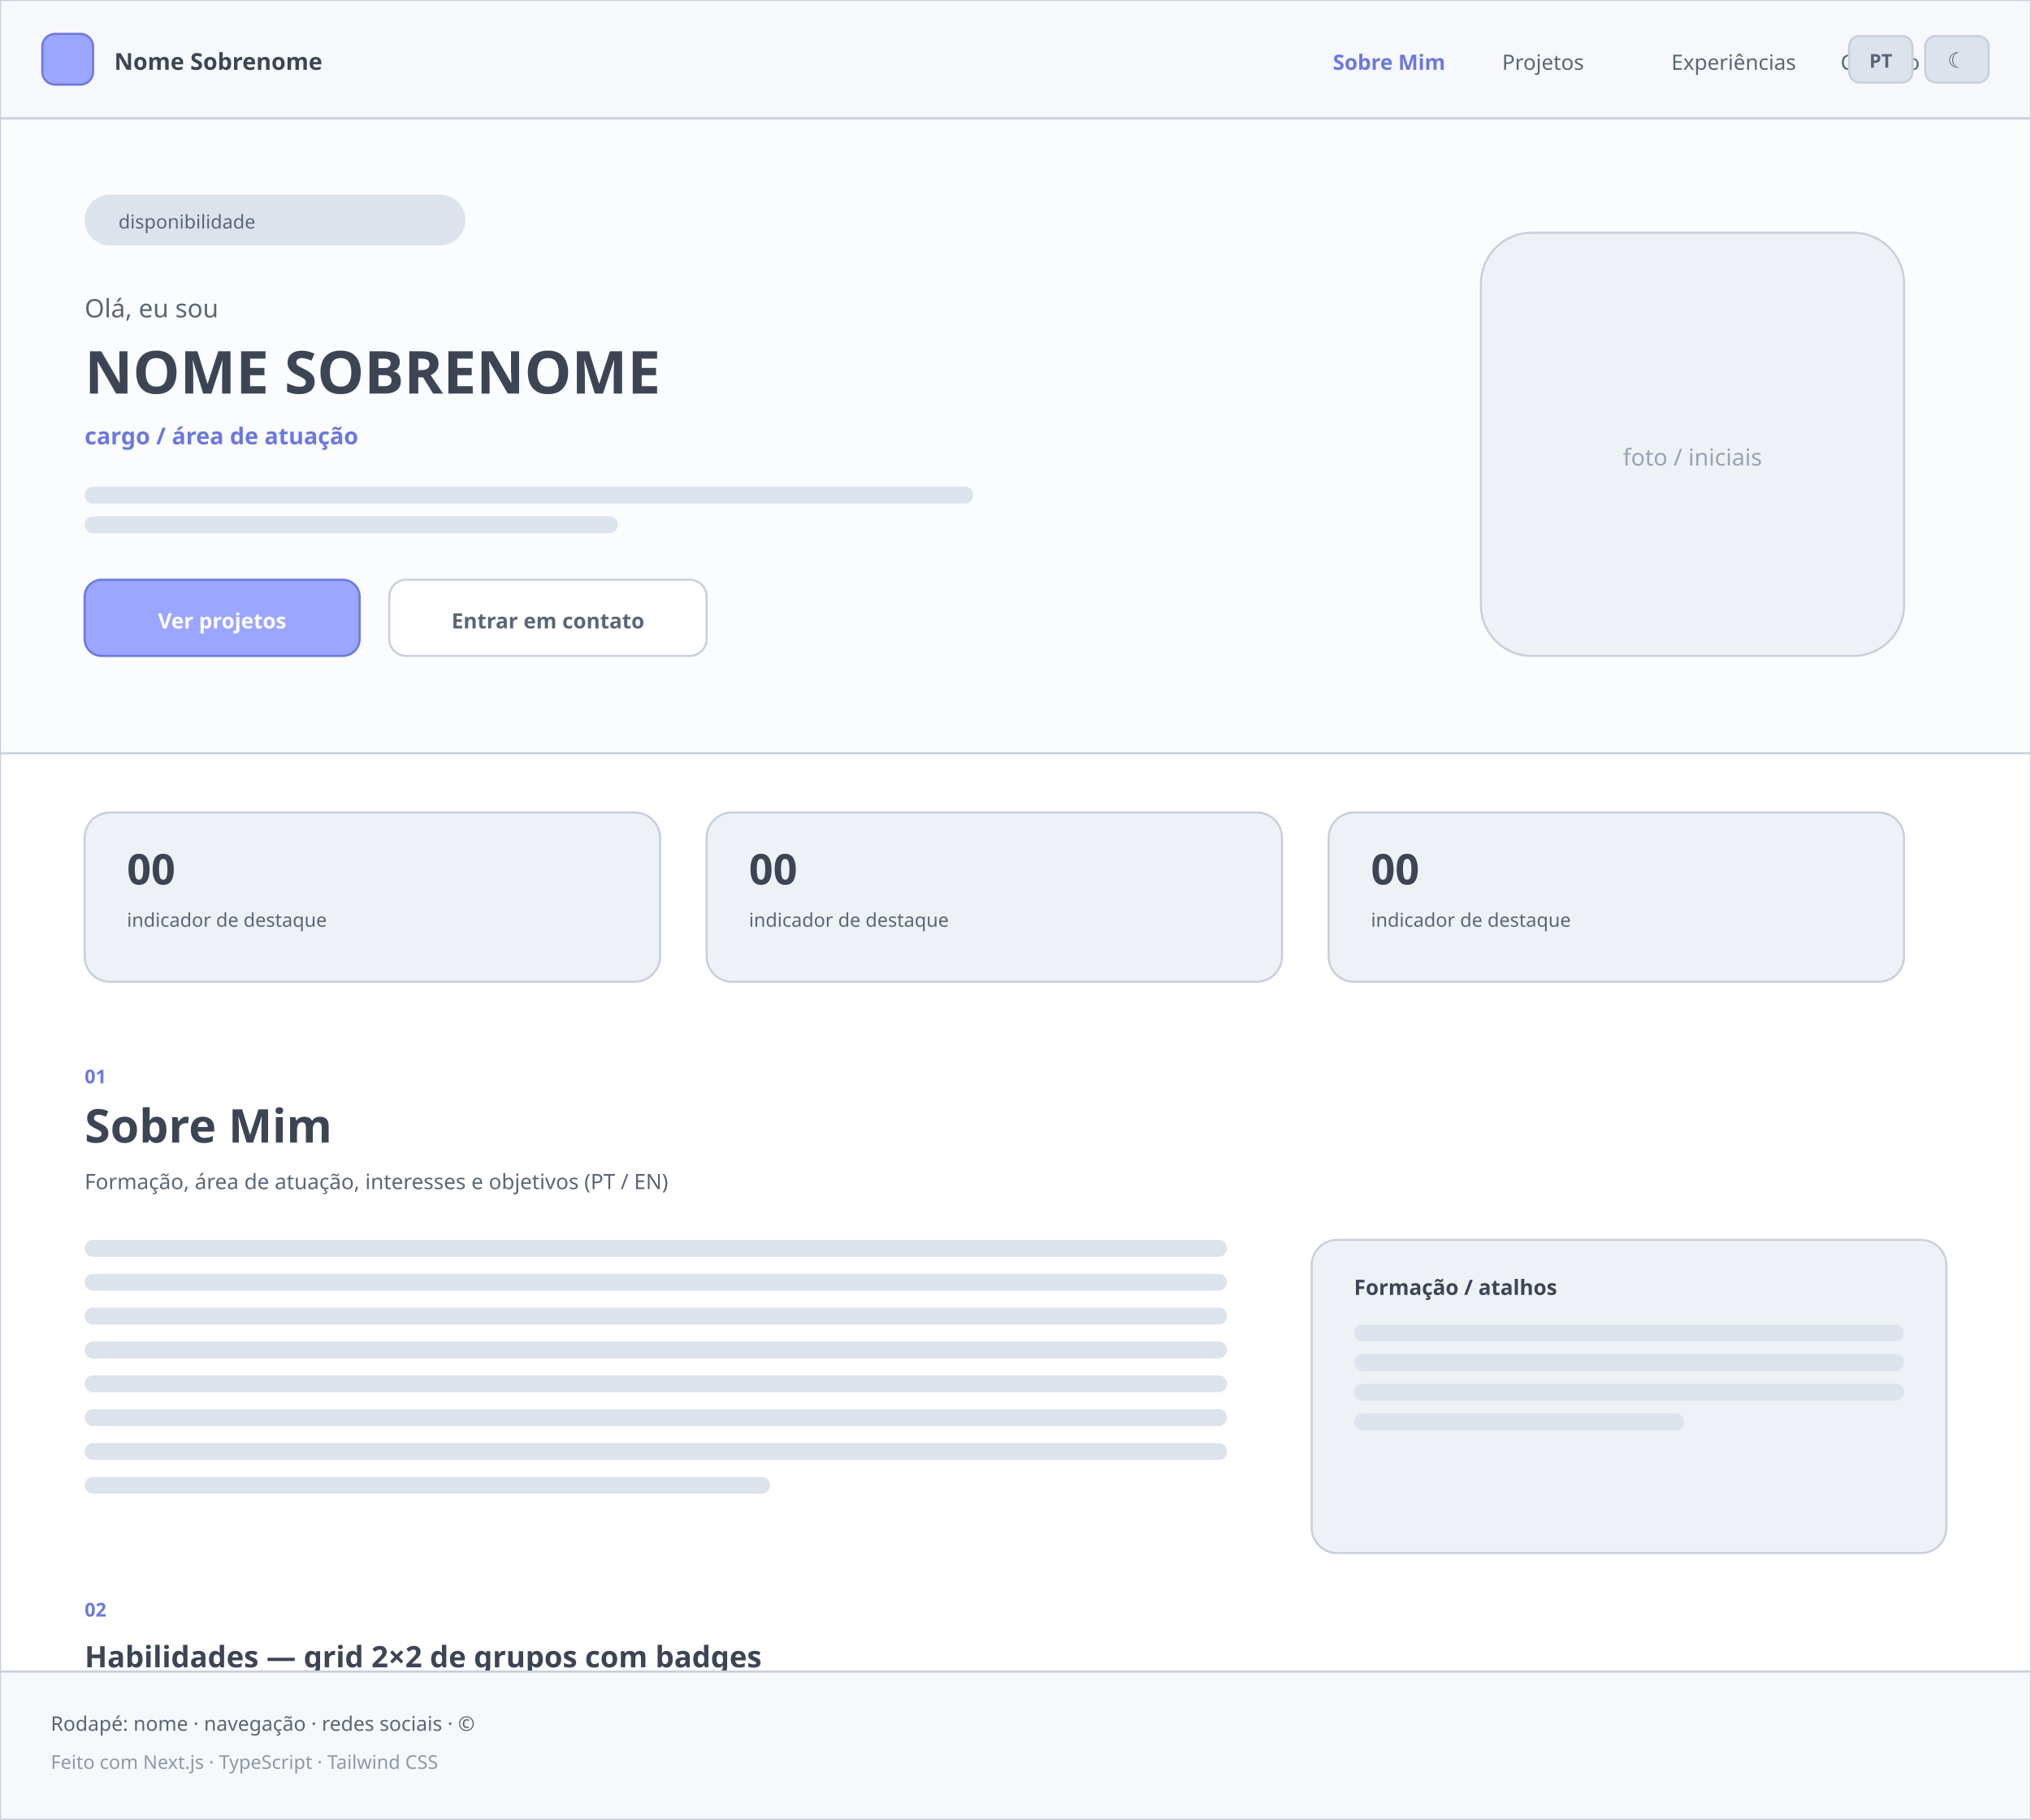
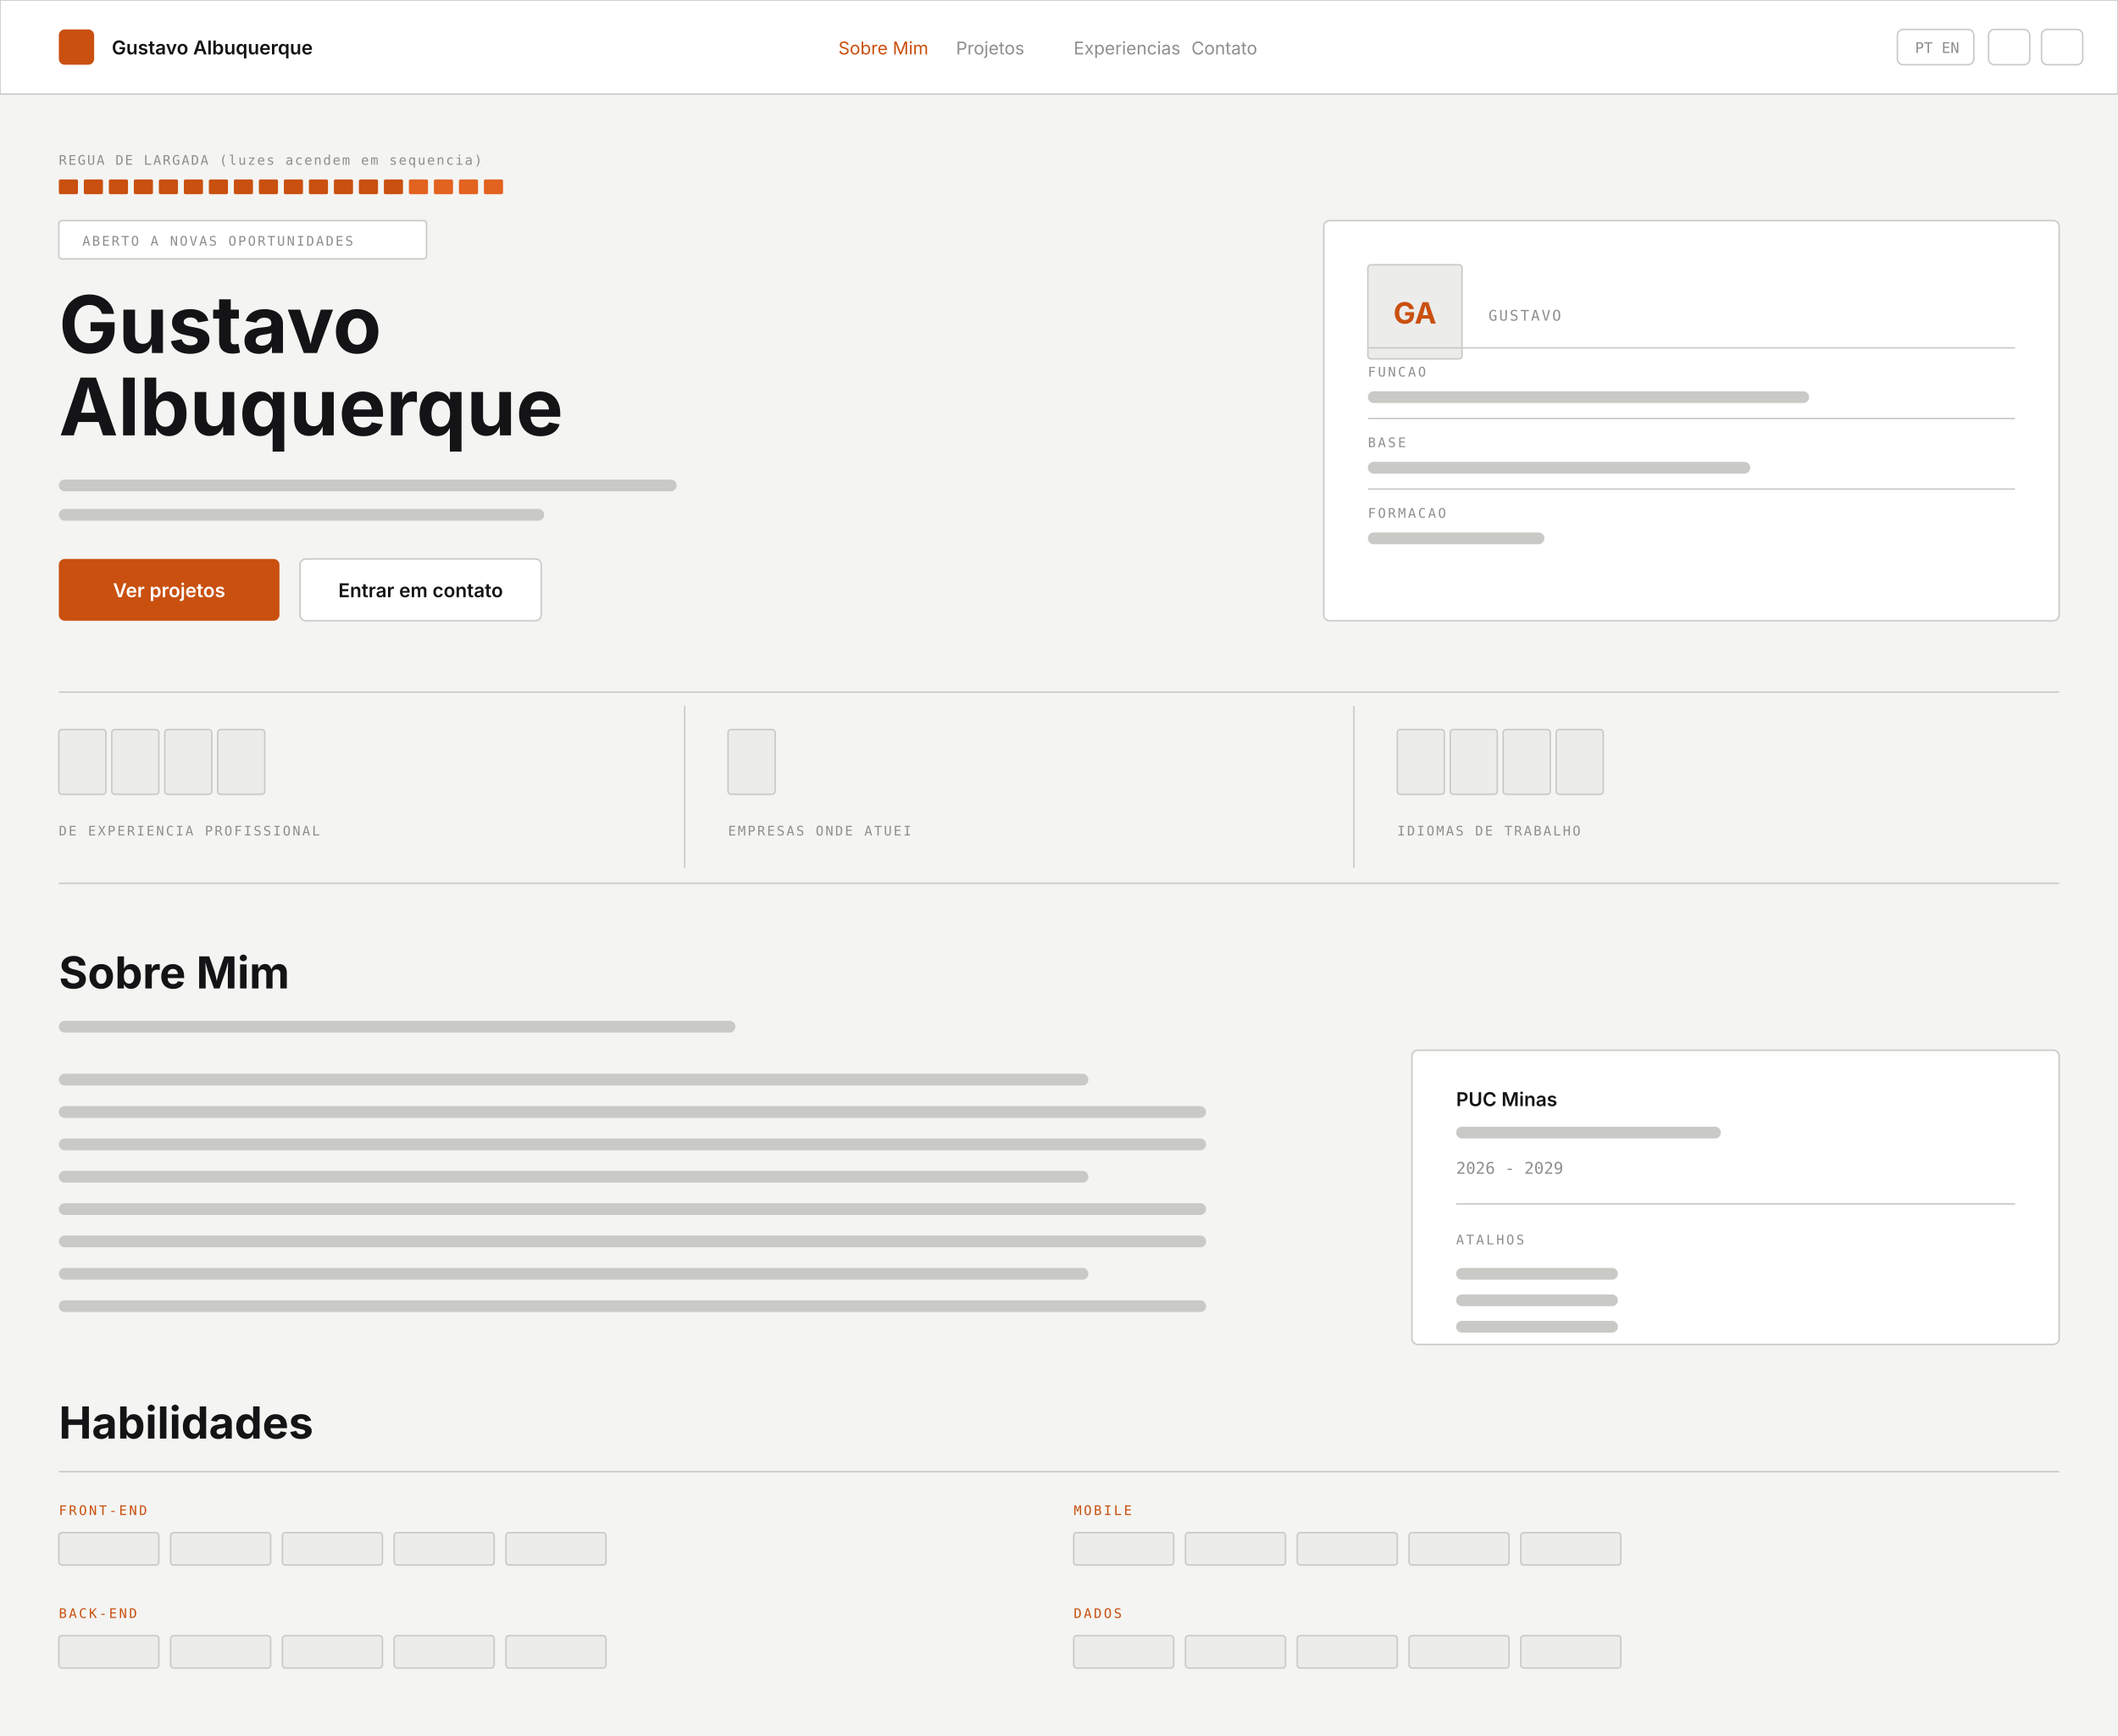
- <svg xmlns="http://www.w3.org/2000/svg" viewBox="0 0 960 860" width="960" height="860" role="img" aria-label="Wireframe — Sobre Mim">
-   <rect width="960" height="860" fill="#ffffff" />
-   <rect x="0" y="0" width="960" height="860" rx="0" fill="#ffffff" stroke="#c9cfdb" />
-   <rect x="0" y="0" width="960" height="56" rx="0" fill="#f7f8fb" stroke="#c9cfdb" />
-   <rect x="20" y="16" width="24" height="24" rx="6" fill="#9aa6ff" stroke="#6b78e0" />
-   <text x="54" y="33" font-family="system-ui,sans-serif" font-size="11" font-weight="600" fill="#3d4555" text-anchor="start">Nome Sobrenome</text>
-   <text x="630" y="33" font-family="system-ui,sans-serif" font-size="10" font-weight="600" fill="#6b78e0" text-anchor="start">Sobre Mim</text>
-   <text x="710" y="33" font-family="system-ui,sans-serif" font-size="10" font-weight="400" fill="#5b6577" text-anchor="start">Projetos</text>
-   <text x="790" y="33" font-family="system-ui,sans-serif" font-size="10" font-weight="400" fill="#5b6577" text-anchor="start">Experiências</text>
-   <text x="870" y="33" font-family="system-ui,sans-serif" font-size="10" font-weight="400" fill="#5b6577" text-anchor="start">Contato</text>
-   <rect x="874" y="17" width="30" height="22" rx="5" fill="#dde3ed" stroke="#c9cfdb" />
-   <text x="889" y="32" font-family="system-ui,sans-serif" font-size="9" font-weight="600" fill="#5b6577" text-anchor="middle">PT</text>
-   <rect x="910" y="17" width="30" height="22" rx="5" fill="#dde3ed" stroke="#c9cfdb" />
-   <text x="925" y="32" font-family="system-ui,sans-serif" font-size="10" font-weight="400" fill="#5b6577" text-anchor="middle">☾</text>
-   <rect x="0" y="56" width="960" height="300" rx="0" fill="#fbfcfe" stroke="#c9cfdb" />
-   <rect x="40" y="92" width="180" height="24" rx="12" fill="#dde3ed" stroke="none" />
-   <text x="56" y="108" font-family="system-ui,sans-serif" font-size="9" font-weight="400" fill="#5b6577" text-anchor="start">disponibilidade</text>
-   <text x="40" y="150" font-family="system-ui,sans-serif" font-size="12" font-weight="400" fill="#5b6577" text-anchor="start">Olá, eu sou</text>
-   <text x="40" y="186" font-family="system-ui,sans-serif" font-size="28" font-weight="700" fill="#3d4555" text-anchor="start">NOME SOBRENOME</text>
-   <text x="40" y="210" font-family="system-ui,sans-serif" font-size="11" font-weight="600" fill="#6b78e0" text-anchor="start">cargo / área de atuação</text>
-   <rect x="40" y="230" width="420" height="8" rx="4" fill="#dde3ed" stroke="none" />
-   <rect x="40" y="244" width="252" height="8" rx="4" fill="#dde3ed" stroke="none" />
-   <rect x="40" y="274" width="130" height="36" rx="8" fill="#9aa6ff" stroke="#6b78e0" />
-   <text x="105" y="297" font-family="system-ui,sans-serif" font-size="10" font-weight="600" fill="#fff" text-anchor="middle">Ver projetos</text>
-   <rect x="184" y="274" width="150" height="36" rx="8" fill="#ffffff" stroke="#c9cfdb" />
-   <text x="259" y="297" font-family="system-ui,sans-serif" font-size="10" font-weight="600" fill="#5b6577" text-anchor="middle">Entrar em contato</text>
-   <rect x="700" y="110" width="200" height="200" rx="24" fill="#eef1f6" stroke="#c9cfdb" />
-   <text x="800" y="220" font-family="system-ui,sans-serif" font-size="11" font-weight="400" fill="#9aa3b4" text-anchor="middle">foto / iniciais</text>
-   <rect x="40" y="384" width="272" height="80" rx="12" fill="#eef1f6" stroke="#c9cfdb" />
-   <text x="60" y="418" font-family="system-ui,sans-serif" font-size="20" font-weight="700" fill="#3d4555" text-anchor="start">00</text>
-   <text x="60" y="438" font-family="system-ui,sans-serif" font-size="9" font-weight="400" fill="#5b6577" text-anchor="start">indicador de destaque</text>
-   <rect x="334" y="384" width="272" height="80" rx="12" fill="#eef1f6" stroke="#c9cfdb" />
-   <text x="354" y="418" font-family="system-ui,sans-serif" font-size="20" font-weight="700" fill="#3d4555" text-anchor="start">00</text>
-   <text x="354" y="438" font-family="system-ui,sans-serif" font-size="9" font-weight="400" fill="#5b6577" text-anchor="start">indicador de destaque</text>
-   <rect x="628" y="384" width="272" height="80" rx="12" fill="#eef1f6" stroke="#c9cfdb" />
-   <text x="648" y="418" font-family="system-ui,sans-serif" font-size="20" font-weight="700" fill="#3d4555" text-anchor="start">00</text>
-   <text x="648" y="438" font-family="system-ui,sans-serif" font-size="9" font-weight="400" fill="#5b6577" text-anchor="start">indicador de destaque</text>
-   <text x="40" y="512" font-family="system-ui,sans-serif" font-size="9" font-weight="700" fill="#6b78e0" text-anchor="start">01</text>
-   <text x="40" y="540" font-family="system-ui,sans-serif" font-size="22" font-weight="700" fill="#3d4555" text-anchor="start">Sobre Mim</text>
-   <text x="40" y="562" font-family="system-ui,sans-serif" font-size="10" font-weight="400" fill="#5b6577" text-anchor="start">Formação, área de atuação, interesses e objetivos (PT / EN)</text>
-   <rect x="40" y="586" width="540" height="8" rx="4" fill="#dde3ed" stroke="none" />
-   <rect x="40" y="602" width="540" height="8" rx="4" fill="#dde3ed" stroke="none" />
-   <rect x="40" y="618" width="540" height="8" rx="4" fill="#dde3ed" stroke="none" />
-   <rect x="40" y="634" width="540" height="8" rx="4" fill="#dde3ed" stroke="none" />
-   <rect x="40" y="650" width="540" height="8" rx="4" fill="#dde3ed" stroke="none" />
-   <rect x="40" y="666" width="540" height="8" rx="4" fill="#dde3ed" stroke="none" />
-   <rect x="40" y="682" width="540" height="8" rx="4" fill="#dde3ed" stroke="none" />
-   <rect x="40" y="698" width="324" height="8" rx="4" fill="#dde3ed" stroke="none" />
-   <rect x="620" y="586" width="300" height="148" rx="12" fill="#eef1f6" stroke="#c9cfdb" />
-   <text x="640" y="612" font-family="system-ui,sans-serif" font-size="10" font-weight="600" fill="#3d4555" text-anchor="start">Formação / atalhos</text>
-   <rect x="640" y="626" width="260" height="8" rx="4" fill="#dde3ed" stroke="none" />
-   <rect x="640" y="640" width="260" height="8" rx="4" fill="#dde3ed" stroke="none" />
-   <rect x="640" y="654" width="260" height="8" rx="4" fill="#dde3ed" stroke="none" />
-   <rect x="640" y="668" width="156" height="8" rx="4" fill="#dde3ed" stroke="none" />
-   <text x="40" y="764" font-family="system-ui,sans-serif" font-size="9" font-weight="700" fill="#6b78e0" text-anchor="start">02</text>
-   <text x="40" y="788" font-family="system-ui,sans-serif" font-size="14" font-weight="600" fill="#3d4555" text-anchor="start">Habilidades — grid 2×2 de grupos com badges</text>
-   <rect x="0" y="790" width="960" height="70" rx="0" fill="#f7f8fb" stroke="#c9cfdb" />
-   <text x="24" y="818" font-family="system-ui,sans-serif" font-size="9.5" font-weight="400" fill="#5b6577" text-anchor="start">Rodapé: nome · navegação · redes sociais · ©</text>
-   <text x="24" y="836" font-family="system-ui,sans-serif" font-size="9" font-weight="400" fill="#8e97a8" text-anchor="start">Feito com Next.js · TypeScript · Tailwind CSS</text>
+ <svg xmlns="http://www.w3.org/2000/svg" width="1440" height="1180" viewBox="0 0 1440 1180" font-family="Space Grotesk, Inter, sans-serif">
+   <rect width="1440" height="1180" fill="#f4f4f2" />
+   <g id="cabecalho">
+     <rect x="0" y="0" width="1440" height="64" rx="0" fill="#ffffff" stroke="#c9c9c6" stroke-width="1" />
+     <rect x="40" y="20" width="24" height="24" rx="4" fill="#c9500f" />
+     <text x="76" y="37" font-family="Space Grotesk, Inter, sans-serif" font-size="13" font-weight="600" fill="#141416" text-anchor="start">Gustavo Albuquerque</text>
+     <text x="570.0" y="37" font-family="Space Grotesk, Inter, sans-serif" font-size="12" font-weight="400" fill="#c9500f" text-anchor="start">Sobre Mim</text>
+     <text x="650.0" y="37" font-family="Space Grotesk, Inter, sans-serif" font-size="12" font-weight="400" fill="#8e8e8c" text-anchor="start">Projetos</text>
+     <text x="730.0" y="37" font-family="Space Grotesk, Inter, sans-serif" font-size="12" font-weight="400" fill="#8e8e8c" text-anchor="start">Experiencias</text>
+     <text x="810.0" y="37" font-family="Space Grotesk, Inter, sans-serif" font-size="12" font-weight="400" fill="#8e8e8c" text-anchor="start">Contato</text>
+     <rect x="1290" y="20" width="52" height="24" rx="4" fill="#ffffff" stroke="#c9c9c6" stroke-width="1" />
+     <text x="1302" y="36" font-family="JetBrains Mono, monospace" font-size="10" font-weight="400" fill="#8e8e8c" text-anchor="start">PT EN</text>
+     <rect x="1352" y="20" width="28" height="24" rx="4" fill="#ffffff" stroke="#c9c9c6" stroke-width="1" />
+     <rect x="1388" y="20" width="28" height="24" rx="4" fill="#ffffff" stroke="#c9c9c6" stroke-width="1" />
+   </g>
+   <g id="heroi">
+     <text x="40" y="112" font-family="JetBrains Mono, monospace" font-size="9" font-weight="400" fill="#8e8e8c" text-anchor="start" letter-spacing="1">REGUA DE LARGADA (luzes acendem em sequencia)</text>
+     <rect x="40" y="122" width="13" height="10" rx="1" fill="#c9500f" />
+     <rect x="57" y="122" width="13" height="10" rx="1" fill="#c9500f" />
+     <rect x="74" y="122" width="13" height="10" rx="1" fill="#c9500f" />
+     <rect x="91" y="122" width="13" height="10" rx="1" fill="#c9500f" />
+     <rect x="108" y="122" width="13" height="10" rx="1" fill="#c9500f" />
+     <rect x="125" y="122" width="13" height="10" rx="1" fill="#c9500f" />
+     <rect x="142" y="122" width="13" height="10" rx="1" fill="#c9500f" />
+     <rect x="159" y="122" width="13" height="10" rx="1" fill="#c9500f" />
+     <rect x="176" y="122" width="13" height="10" rx="1" fill="#c9500f" />
+     <rect x="193" y="122" width="13" height="10" rx="1" fill="#c9500f" />
+     <rect x="210" y="122" width="13" height="10" rx="1" fill="#c9500f" />
+     <rect x="227" y="122" width="13" height="10" rx="1" fill="#c9500f" />
+     <rect x="244" y="122" width="13" height="10" rx="1" fill="#c9500f" />
+     <rect x="261" y="122" width="13" height="10" rx="1" fill="#c9500f" />
+     <rect x="278" y="122" width="13" height="10" rx="1" fill="#e2621f" />
+     <rect x="295" y="122" width="13" height="10" rx="1" fill="#e2621f" />
+     <rect x="312" y="122" width="13" height="10" rx="1" fill="#e2621f" />
+     <rect x="329" y="122" width="13" height="10" rx="1" fill="#e2621f" />
+     <rect x="40" y="150" width="250" height="26" rx="2" fill="#ffffff" stroke="#c9c9c6" stroke-width="1" />
+     <text x="56" y="167" font-family="JetBrains Mono, monospace" font-size="9" font-weight="400" fill="#8e8e8c" text-anchor="start" letter-spacing="1.2">ABERTO A NOVAS OPORTUNIDADES</text>
+     <text x="40" y="240" font-family="Space Grotesk, Inter, sans-serif" font-size="54" font-weight="700" fill="#141416" text-anchor="start">Gustavo</text>
+     <text x="40" y="296" font-family="Space Grotesk, Inter, sans-serif" font-size="54" font-weight="700" fill="#141416" text-anchor="start">Albuquerque</text>
+     <rect x="40" y="326" width="420" height="8" rx="4" fill="#c9c9c6" />
+     <rect x="40" y="346" width="330" height="8" rx="4" fill="#c9c9c6" />
+     <rect x="40" y="380" width="150" height="42" rx="4" fill="#c9500f" />
+     <text x="115" y="406" font-family="Space Grotesk, Inter, sans-serif" font-size="13" font-weight="600" fill="#ffffff" text-anchor="middle">Ver projetos</text>
+     <rect x="204" y="380" width="164" height="42" rx="4" fill="#ffffff" stroke="#c9c9c6" stroke-width="1" />
+     <text x="286" y="406" font-family="Space Grotesk, Inter, sans-serif" font-size="13" font-weight="600" fill="#141416" text-anchor="middle">Entrar em contato</text>
+   </g>
+   <g id="placa-de-identificacao">
+     <rect x="900" y="150" width="500" height="272" rx="4" fill="#ffffff" stroke="#c9c9c6" stroke-width="1" />
+     <rect x="930" y="180" width="64" height="64" rx="2" fill="#ececeb" stroke="#c9c9c6" stroke-width="1" />
+     <text x="962" y="220" font-family="Space Grotesk, Inter, sans-serif" font-size="20" font-weight="700" fill="#c9500f" text-anchor="middle">GA</text>
+     <text x="1012" y="218" font-family="JetBrains Mono, monospace" font-size="10" font-weight="400" fill="#8e8e8c" text-anchor="start" letter-spacing="1.2">GUSTAVO</text>
+     <rect x="930" y="236" width="440" height="1" rx="0" fill="#c9c9c6" />
+     <text x="930" y="256" font-family="JetBrains Mono, monospace" font-size="9" font-weight="400" fill="#8e8e8c" text-anchor="start" letter-spacing="1.4">FUNCAO</text>
+     <rect x="930" y="266" width="300" height="8" rx="4" fill="#c9c9c6" />
+     <rect x="930" y="284" width="440" height="1" rx="0" fill="#c9c9c6" />
+     <text x="930" y="304" font-family="JetBrains Mono, monospace" font-size="9" font-weight="400" fill="#8e8e8c" text-anchor="start" letter-spacing="1.4">BASE</text>
+     <rect x="930" y="314" width="260" height="8" rx="4" fill="#c9c9c6" />
+     <rect x="930" y="332" width="440" height="1" rx="0" fill="#c9c9c6" />
+     <text x="930" y="352" font-family="JetBrains Mono, monospace" font-size="9" font-weight="400" fill="#8e8e8c" text-anchor="start" letter-spacing="1.4">FORMACAO</text>
+     <rect x="930" y="362" width="120" height="8" rx="4" fill="#c9c9c6" />
+   </g>
+   <g id="placar-de-indicadores">
+     <rect x="40" y="470" width="1360" height="1" rx="0" fill="#c9c9c6" />
+     <rect x="40" y="496" width="32" height="44" rx="2" fill="#ececeb" stroke="#c9c9c6" stroke-width="1" />
+     <rect x="76" y="496" width="32" height="44" rx="2" fill="#ececeb" stroke="#c9c9c6" stroke-width="1" />
+     <rect x="112" y="496" width="32" height="44" rx="2" fill="#ececeb" stroke="#c9c9c6" stroke-width="1" />
+     <rect x="148" y="496" width="32" height="44" rx="2" fill="#ececeb" stroke="#c9c9c6" stroke-width="1" />
+     <text x="40" y="568" font-family="JetBrains Mono, monospace" font-size="9" font-weight="400" fill="#8e8e8c" text-anchor="start" letter-spacing="1.2">DE EXPERIENCIA PROFISSIONAL</text>
+     <rect x="465" y="480" width="1" height="110" rx="0" fill="#c9c9c6" />
+     <rect x="495" y="496" width="32" height="44" rx="2" fill="#ececeb" stroke="#c9c9c6" stroke-width="1" />
+     <text x="495" y="568" font-family="JetBrains Mono, monospace" font-size="9" font-weight="400" fill="#8e8e8c" text-anchor="start" letter-spacing="1.2">EMPRESAS ONDE ATUEI</text>
+     <rect x="920" y="480" width="1" height="110" rx="0" fill="#c9c9c6" />
+     <rect x="950" y="496" width="32" height="44" rx="2" fill="#ececeb" stroke="#c9c9c6" stroke-width="1" />
+     <rect x="986" y="496" width="32" height="44" rx="2" fill="#ececeb" stroke="#c9c9c6" stroke-width="1" />
+     <rect x="1022" y="496" width="32" height="44" rx="2" fill="#ececeb" stroke="#c9c9c6" stroke-width="1" />
+     <rect x="1058" y="496" width="32" height="44" rx="2" fill="#ececeb" stroke="#c9c9c6" stroke-width="1" />
+     <text x="950" y="568" font-family="JetBrains Mono, monospace" font-size="9" font-weight="400" fill="#8e8e8c" text-anchor="start" letter-spacing="1.2">IDIOMAS DE TRABALHO</text>
+     <rect x="40" y="600" width="1360" height="1" rx="0" fill="#c9c9c6" />
+   </g>
+   <g id="sobre-mim">
+     <text x="40" y="672" font-family="Space Grotesk, Inter, sans-serif" font-size="30" font-weight="700" fill="#141416" text-anchor="start">Sobre Mim</text>
+     <rect x="40" y="694" width="460" height="8" rx="4" fill="#c9c9c6" />
+     <rect x="40" y="730" width="700" height="8" rx="4" fill="#c9c9c6" />
+     <rect x="40" y="752" width="780" height="8" rx="4" fill="#c9c9c6" />
+     <rect x="40" y="774" width="780" height="8" rx="4" fill="#c9c9c6" />
+     <rect x="40" y="796" width="700" height="8" rx="4" fill="#c9c9c6" />
+     <rect x="40" y="818" width="780" height="8" rx="4" fill="#c9c9c6" />
+     <rect x="40" y="840" width="780" height="8" rx="4" fill="#c9c9c6" />
+     <rect x="40" y="862" width="700" height="8" rx="4" fill="#c9c9c6" />
+     <rect x="40" y="884" width="780" height="8" rx="4" fill="#c9c9c6" />
+     <rect x="960" y="714" width="440" height="200" rx="4" fill="#ffffff" stroke="#c9c9c6" stroke-width="1" />
+     <text x="990" y="752" font-family="Space Grotesk, Inter, sans-serif" font-size="13" font-weight="600" fill="#141416" text-anchor="start">PUC Minas</text>
+     <rect x="990" y="766" width="180" height="8" rx="4" fill="#c9c9c6" />
+     <text x="990" y="798" font-family="JetBrains Mono, monospace" font-size="11" font-weight="400" fill="#8e8e8c" text-anchor="start">2026 - 2029</text>
+     <rect x="990" y="818" width="380" height="1" rx="0" fill="#c9c9c6" />
+     <text x="990" y="846" font-family="JetBrains Mono, monospace" font-size="9" font-weight="400" fill="#8e8e8c" text-anchor="start" letter-spacing="1.4">ATALHOS</text>
+     <rect x="990" y="862" width="110" height="8" rx="4" fill="#c9c9c6" />
+     <rect x="990" y="880" width="110" height="8" rx="4" fill="#c9c9c6" />
+     <rect x="990" y="898" width="110" height="8" rx="4" fill="#c9c9c6" />
+   </g>
+   <g id="habilidades-por-setor">
+     <text x="40" y="978" font-family="Space Grotesk, Inter, sans-serif" font-size="30" font-weight="700" fill="#141416" text-anchor="start">Habilidades</text>
+     <rect x="40" y="1000" width="1360" height="1" rx="0" fill="#c9c9c6" />
+     <text x="40" y="1030" font-family="JetBrains Mono, monospace" font-size="9" font-weight="400" fill="#c9500f" text-anchor="start" letter-spacing="1.4">FRONT-END</text>
+     <rect x="40" y="1042" width="68" height="22" rx="2" fill="#ececeb" stroke="#c9c9c6" stroke-width="1" />
+     <rect x="116" y="1042" width="68" height="22" rx="2" fill="#ececeb" stroke="#c9c9c6" stroke-width="1" />
+     <rect x="192" y="1042" width="68" height="22" rx="2" fill="#ececeb" stroke="#c9c9c6" stroke-width="1" />
+     <rect x="268" y="1042" width="68" height="22" rx="2" fill="#ececeb" stroke="#c9c9c6" stroke-width="1" />
+     <rect x="344" y="1042" width="68" height="22" rx="2" fill="#ececeb" stroke="#c9c9c6" stroke-width="1" />
+     <text x="730" y="1030" font-family="JetBrains Mono, monospace" font-size="9" font-weight="400" fill="#c9500f" text-anchor="start" letter-spacing="1.4">MOBILE</text>
+     <rect x="730" y="1042" width="68" height="22" rx="2" fill="#ececeb" stroke="#c9c9c6" stroke-width="1" />
+     <rect x="806" y="1042" width="68" height="22" rx="2" fill="#ececeb" stroke="#c9c9c6" stroke-width="1" />
+     <rect x="882" y="1042" width="68" height="22" rx="2" fill="#ececeb" stroke="#c9c9c6" stroke-width="1" />
+     <rect x="958" y="1042" width="68" height="22" rx="2" fill="#ececeb" stroke="#c9c9c6" stroke-width="1" />
+     <rect x="1034" y="1042" width="68" height="22" rx="2" fill="#ececeb" stroke="#c9c9c6" stroke-width="1" />
+     <text x="40" y="1100" font-family="JetBrains Mono, monospace" font-size="9" font-weight="400" fill="#c9500f" text-anchor="start" letter-spacing="1.4">BACK-END</text>
+     <rect x="40" y="1112" width="68" height="22" rx="2" fill="#ececeb" stroke="#c9c9c6" stroke-width="1" />
+     <rect x="116" y="1112" width="68" height="22" rx="2" fill="#ececeb" stroke="#c9c9c6" stroke-width="1" />
+     <rect x="192" y="1112" width="68" height="22" rx="2" fill="#ececeb" stroke="#c9c9c6" stroke-width="1" />
+     <rect x="268" y="1112" width="68" height="22" rx="2" fill="#ececeb" stroke="#c9c9c6" stroke-width="1" />
+     <rect x="344" y="1112" width="68" height="22" rx="2" fill="#ececeb" stroke="#c9c9c6" stroke-width="1" />
+     <text x="730" y="1100" font-family="JetBrains Mono, monospace" font-size="9" font-weight="400" fill="#c9500f" text-anchor="start" letter-spacing="1.4">DADOS</text>
+     <rect x="730" y="1112" width="68" height="22" rx="2" fill="#ececeb" stroke="#c9c9c6" stroke-width="1" />
+     <rect x="806" y="1112" width="68" height="22" rx="2" fill="#ececeb" stroke="#c9c9c6" stroke-width="1" />
+     <rect x="882" y="1112" width="68" height="22" rx="2" fill="#ececeb" stroke="#c9c9c6" stroke-width="1" />
+     <rect x="958" y="1112" width="68" height="22" rx="2" fill="#ececeb" stroke="#c9c9c6" stroke-width="1" />
+     <rect x="1034" y="1112" width="68" height="22" rx="2" fill="#ececeb" stroke="#c9c9c6" stroke-width="1" />
+   </g>
</svg>
